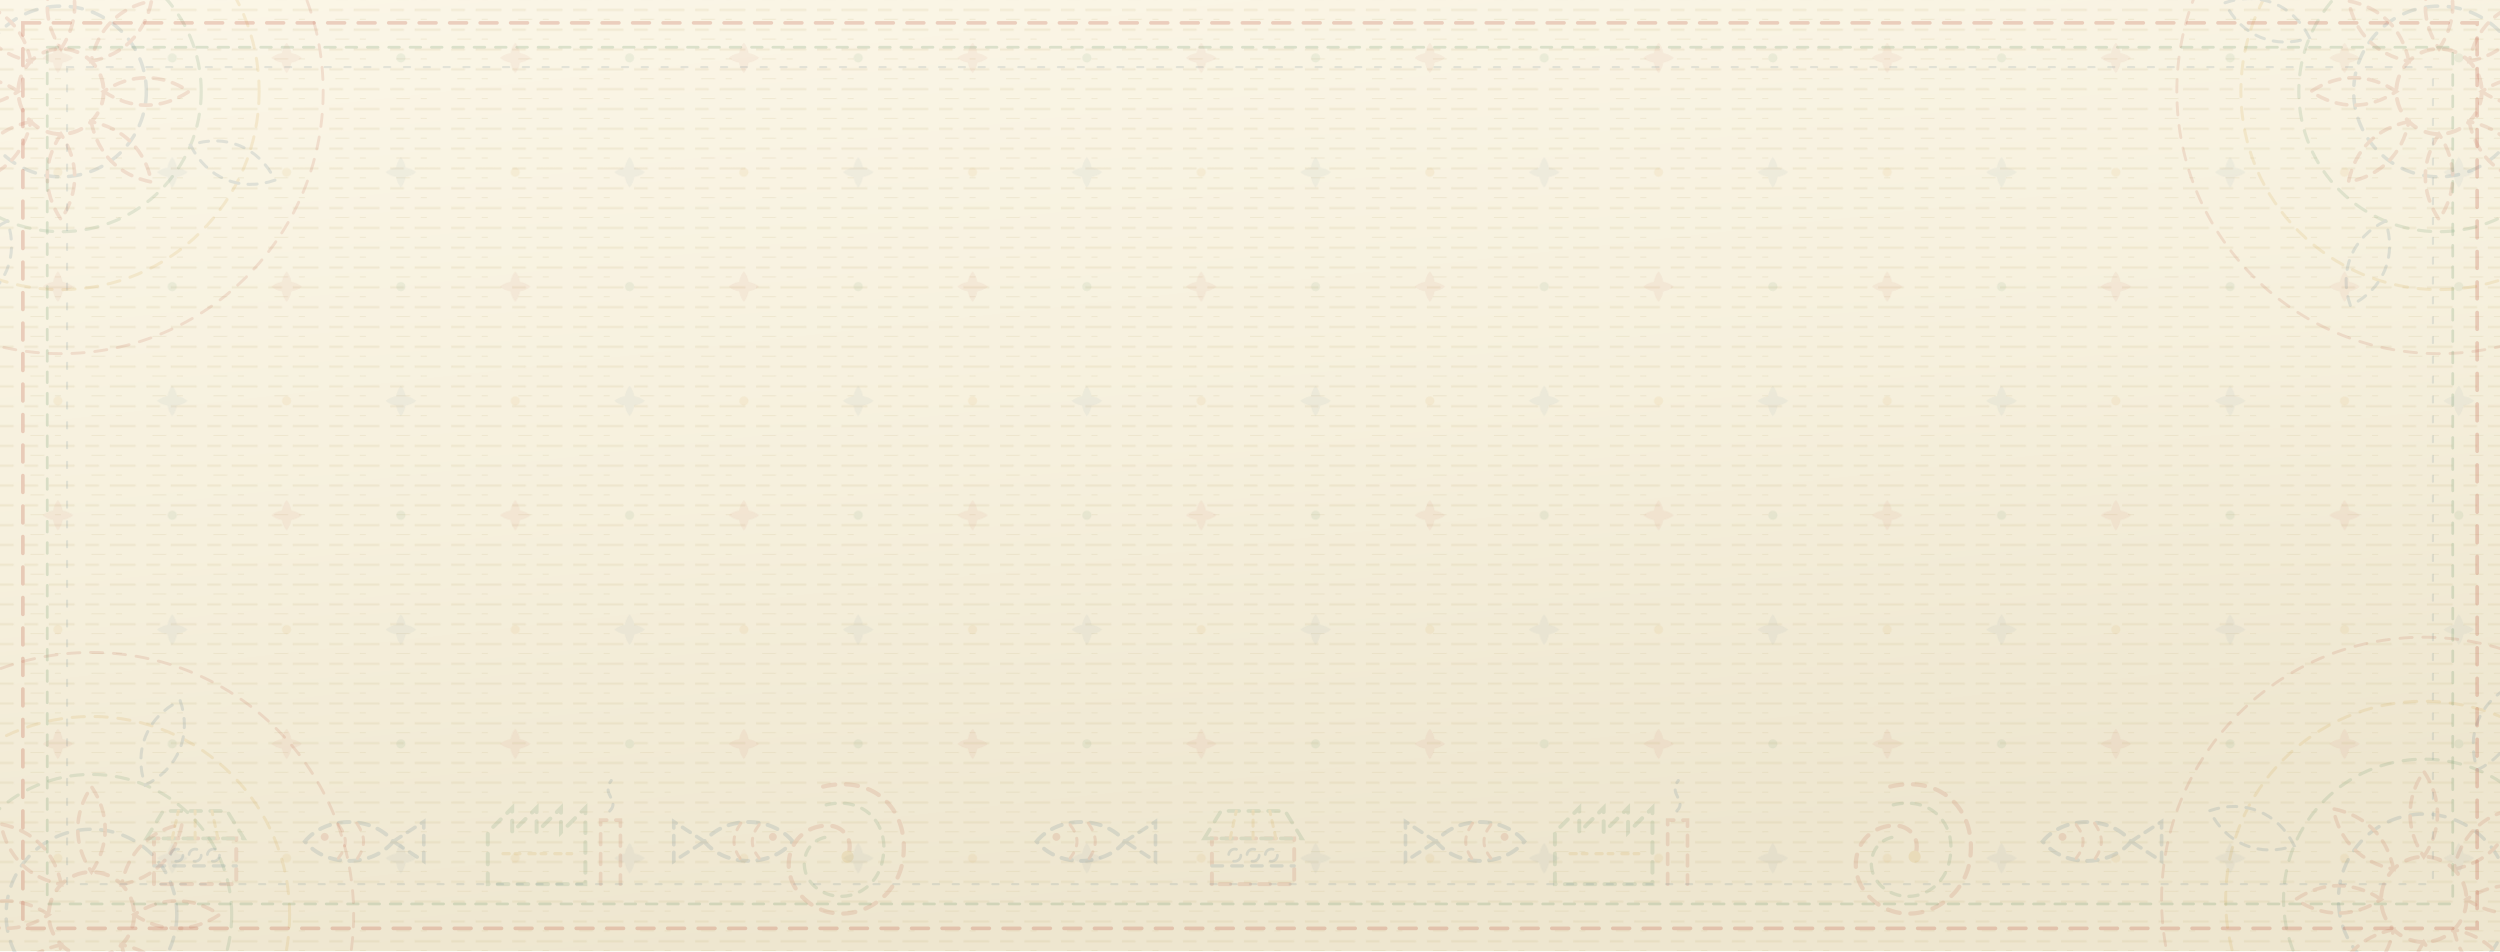
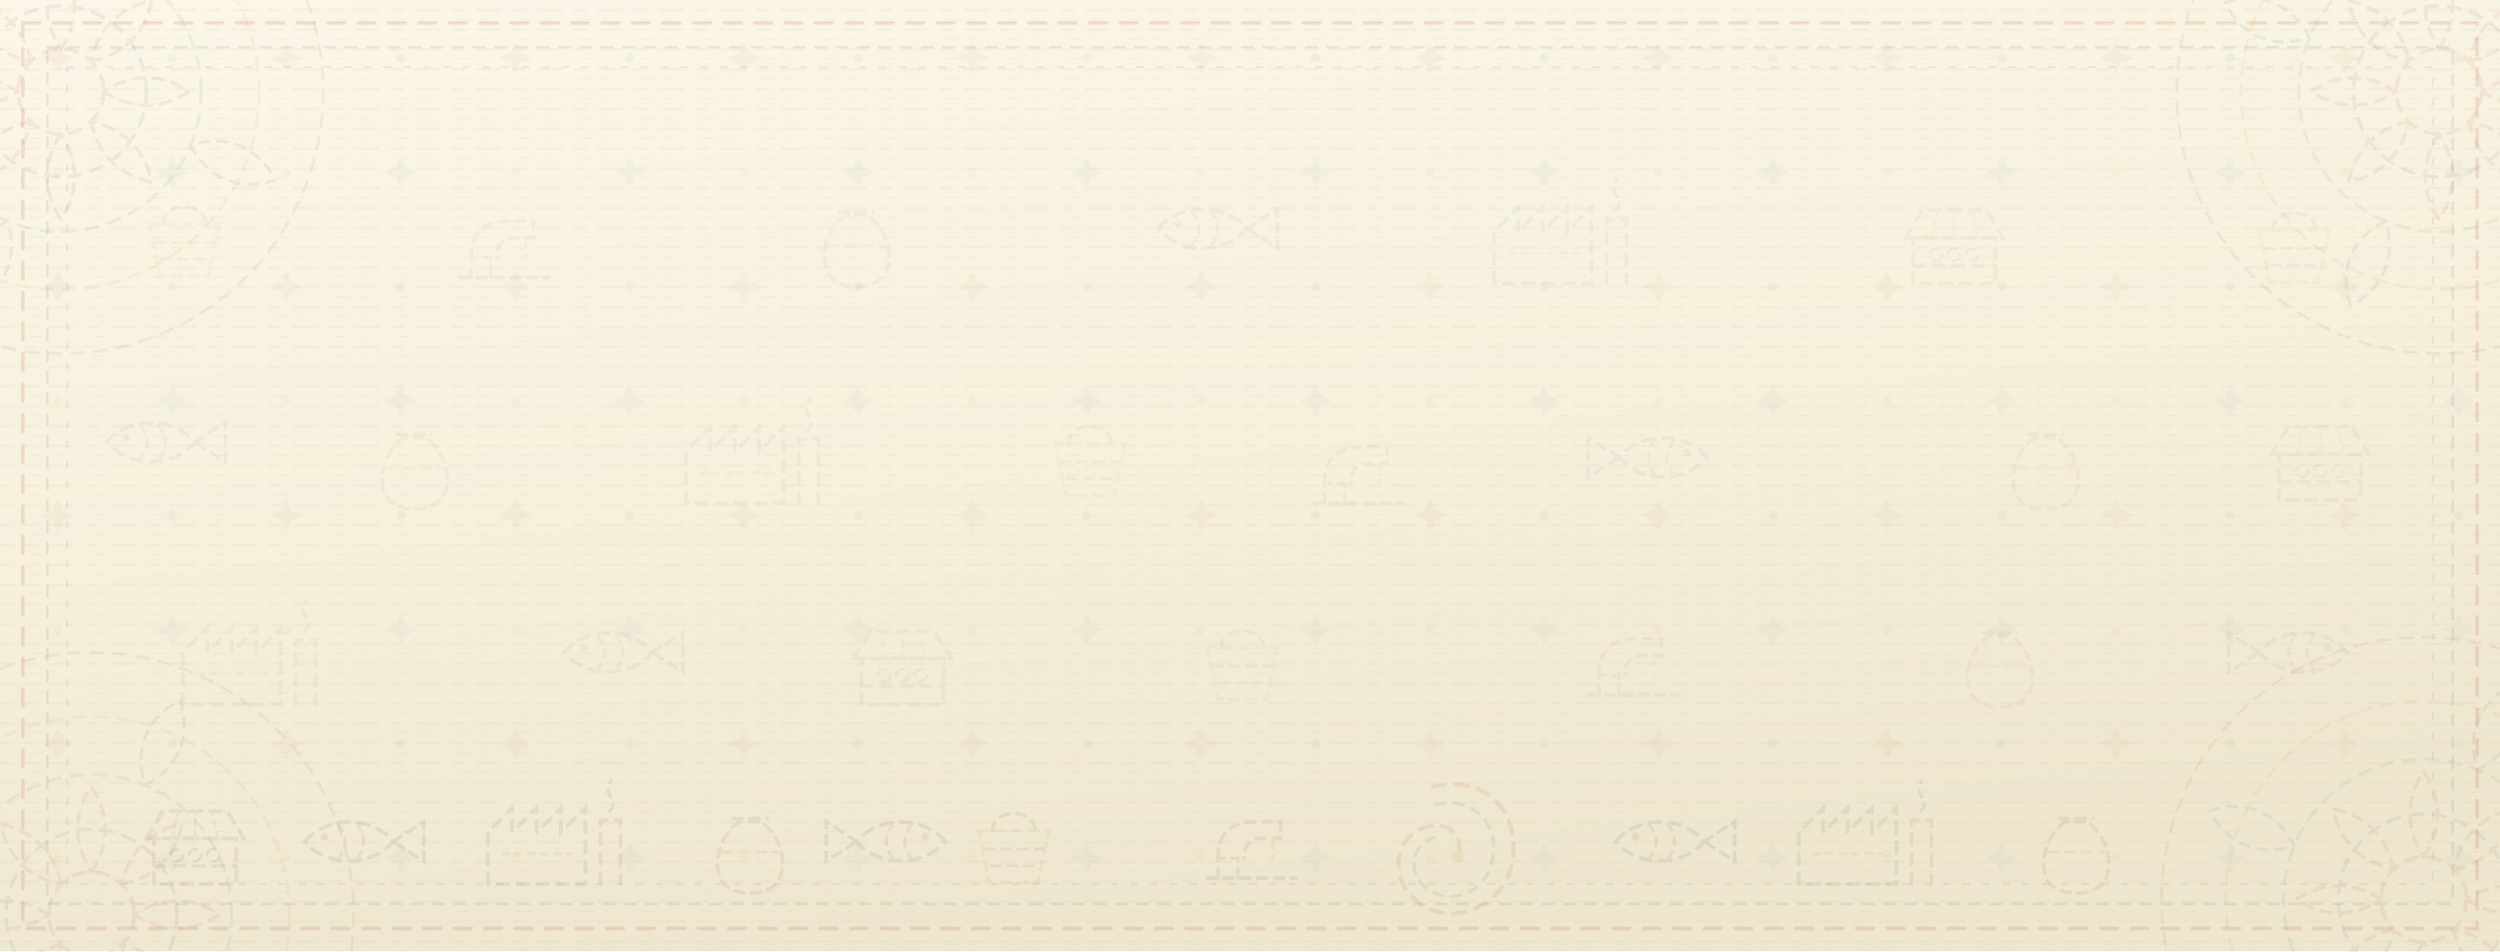
<svg xmlns="http://www.w3.org/2000/svg" width="1640" height="624" viewBox="0 0 1640 624" role="img" aria-label="Nakshi kantha inspired cloth">
  <defs>
    <linearGradient id="cloth" x1="0" y1="0" x2="0.3" y2="1">
      <stop offset="0" stop-color="#fbf6e7" />
      <stop offset=".55" stop-color="#f6f0dd" />
      <stop offset="1" stop-color="#eee6cf" />
    </linearGradient>
    <pattern id="field" width="40" height="13" patternUnits="userSpaceOnUse">
-       <path d="M0 6.5h40" stroke="#cdbc93" stroke-width="1.4" stroke-dasharray="9 7" opacity=".2" />
-       <path d="M20 13h40" stroke="#cdbc93" stroke-width="1.4" stroke-dasharray="9 7" opacity=".2" />
+       <path d="M0 6.5h40" stroke="#cdbc93" stroke-width="1.4" stroke-dasharray="9 7" opacity=".12" />
+       <path d="M20 13h40" stroke="#cdbc93" stroke-width="1.4" stroke-dasharray="9 7" opacity=".12" />
    </pattern>
    <g id="bud">
      <path d="M0-10C4.5-5 4.5 5 0 10C-4.5 5-4.5-5 0-10Z" />
      <path d="M-10 0C-5-4.5 5-4.5 10 0C5 4.5-5 4.5-10 0Z" />
    </g>
    <pattern id="buds" width="150" height="150" patternUnits="userSpaceOnUse">
-       <use href="#bud" x="38" y="38" fill="#b4452f" opacity=".06" />
-       <use href="#bud" x="113" y="113" fill="#2f5d7a" opacity=".05" />
-       <circle cx="113" cy="38" r="3" fill="#3f7a4a" opacity=".08" />
-       <circle cx="38" cy="113" r="3" fill="#c8922a" opacity=".08" />
+       <use href="#bud" x="38" y="38" fill="#b4452f" opacity=".04" />
+       <use href="#bud" x="113" y="113" fill="#2f5d7a" opacity=".035" />
+       <circle cx="113" cy="38" r="3" fill="#3f7a4a" opacity=".05" />
+       <circle cx="38" cy="113" r="3" fill="#c8922a" opacity=".05" />
    </pattern>
    <g id="lotus" fill="none" stroke-linecap="round">
      <g stroke-dasharray="8 7">
        <circle r="28" stroke="#b4452f" stroke-width="2.6" />
        <circle r="56" stroke="#2f5d7a" stroke-width="2.3" />
        <circle r="92" stroke="#3f7a4a" stroke-width="2.1" />
        <circle r="130" stroke="#c8922a" stroke-width="2" />
        <circle r="172" stroke="#b4452f" stroke-width="1.9" />
      </g>
      <g stroke="#b4452f" stroke-width="2.4" stroke-dasharray="7 6">
        <path d="M0-28C12-46 12-66 0-84C-12-66-12-46 0-28Z" transform="rotate(0)" />
        <path d="M0-28C12-46 12-66 0-84C-12-66-12-46 0-28Z" transform="rotate(45)" />
        <path d="M0-28C12-46 12-66 0-84C-12-66-12-46 0-28Z" transform="rotate(90)" />
        <path d="M0-28C12-46 12-66 0-84C-12-66-12-46 0-28Z" transform="rotate(135)" />
        <path d="M0-28C12-46 12-66 0-84C-12-66-12-46 0-28Z" transform="rotate(180)" />
        <path d="M0-28C12-46 12-66 0-84C-12-66-12-46 0-28Z" transform="rotate(225)" />
        <path d="M0-28C12-46 12-66 0-84C-12-66-12-46 0-28Z" transform="rotate(270)" />
        <path d="M0-28C12-46 12-66 0-84C-12-66-12-46 0-28Z" transform="rotate(315)" />
      </g>
      <g stroke="#2f5d7a" stroke-width="2" stroke-dasharray="6 6">
        <path d="M0-92C16-110 16-134 0-152C-16-134-16-110 0-92Z" transform="rotate(22.5)" />
        <path d="M0-92C16-110 16-134 0-152C-16-134-16-110 0-92Z" transform="rotate(112.5)" />
        <path d="M0-92C16-110 16-134 0-152C-16-134-16-110 0-92Z" transform="rotate(202.5)" />
        <path d="M0-92C16-110 16-134 0-152C-16-134-16-110 0-92Z" transform="rotate(292.5)" />
      </g>
    </g>
    <g id="fish" fill="none" stroke-linecap="round">
      <path d="M0 0C14-17 44-17 58 0C44 17 14 17 0 0Z" stroke="#2f5d7a" stroke-width="2.6" stroke-dasharray="7 6" />
      <path d="M58 0L78-13V13Z" stroke="#2f5d7a" stroke-width="2.4" stroke-dasharray="6 5" />
      <path d="M22-11C28-3 28 3 22 11M34-12C40-3 40 3 34 12" stroke="#b4452f" stroke-width="2" stroke-dasharray="5 5" />
      <circle cx="13" cy="-3" r="2.6" fill="#b4452f" stroke="none" />
    </g>
    <g id="mill" fill="none" stroke-linecap="round" stroke-dasharray="7 6">
      <path d="M0 62V28L16 12V28L32 12V28L48 12V28L64 12V62H0Z" stroke="#3f7a4a" stroke-width="2.6" />
      <path d="M74 62V20h13v42" stroke="#b4452f" stroke-width="2.4" />
      <path d="M80 14C87 7 74 3 81-6" stroke="#2f5d7a" stroke-width="2" stroke-dasharray="5 5" />
      <path d="M10 42h11M27 42h11M44 42h11" stroke="#c8922a" stroke-width="2.2" stroke-dasharray="4 4" />
    </g>
    <g id="shop" fill="none" stroke-linecap="round" stroke-dasharray="7 6">
      <path d="M5 58V28h54v30Z" stroke="#b4452f" stroke-width="2.6" />
      <path d="M0 28L11 10h42l11 18Z" stroke="#3f7a4a" stroke-width="2.4" />
      <path d="M17 28 21 10M32 28 32 10M47 28 43 10" stroke="#c8922a" stroke-width="2" stroke-dasharray="4 4" />
      <path d="M5 46h54" stroke="#2f5d7a" stroke-width="2.2" />
      <circle cx="20" cy="39" r="4" stroke="#2f5d7a" stroke-width="1.8" />
      <circle cx="32" cy="39" r="4" stroke="#2f5d7a" stroke-width="1.8" />
      <circle cx="44" cy="39" r="4" stroke="#2f5d7a" stroke-width="1.8" />
    </g>
+     <g id="pot" fill="none" stroke-linecap="round" stroke-dasharray="6 5">
+       <path d="M15 15C3 23-3 41 3 53C9 65 35 65 41 53C47 41 41 23 29 15Z" stroke="#b4452f" stroke-width="2.4" />
+       <path d="M11 13h22" stroke="#3f7a4a" stroke-width="2.4" />
+       <path d="M4 35h36" stroke="#c8922a" stroke-width="2" />
+     </g>
+     <g id="basket" fill="none" stroke-linecap="round" stroke-dasharray="6 5">
+       <path d="M2 19h46l-7 34H9Z" stroke="#c8922a" stroke-width="2.4" />
+       <path d="M11 19C11 4 39 4 39 19" stroke="#3f7a4a" stroke-width="2.2" />
+       <path d="M6 31h38M10 42h30" stroke="#b4452f" stroke-width="1.8" />
+     </g>
+     <g id="sewing" fill="none" stroke-linecap="round" stroke-dasharray="6 5">
+       <path d="M2 48h58" stroke="#2f5d7a" stroke-width="2.6" />
+       <path d="M9 48V35h13v13" stroke="#3f7a4a" stroke-width="2.2" />
+       <path d="M9 35C9 15 21 11 35 11h15v11H37c-8 0-11 6-11 13" stroke="#b4452f" stroke-width="2.4" />
+       <path d="M45 22v13" stroke="#c8922a" stroke-width="2.2" />
+     </g>
    <g id="kalka" fill="none" stroke-linecap="round">
      <path d="M0 0C34-8 58 16 52 50C46 80 10 94-12 74C-30 58-24 30-2 26C12 23 21 34 16 46" stroke="#b4452f" stroke-width="2.8" stroke-dasharray="8 7" />
      <path d="M2 12C26 6 44 24 39 48C35 70 11 79-5 66C-18 55-13 35 3 33" stroke="#3f7a4a" stroke-width="2.2" stroke-dasharray="6 6" />
      <circle cx="16" cy="46" r="4" fill="#c8922a" stroke="none" />
    </g>
  </defs>
  <rect width="1640" height="624" fill="url(#cloth)" />
  <rect width="1640" height="624" fill="url(#field)" />
  <rect width="1640" height="624" fill="url(#buds)" />
-   <g opacity=".13">
+   <g opacity=".08">
    <use href="#lotus" transform="translate(40 60)" />
    <use href="#lotus" transform="translate(1600 60)" />
    <use href="#lotus" transform="translate(60 600)" />
    <use href="#lotus" transform="translate(1590 590)" />
  </g>
-   <g opacity=".13">
+   <g opacity=".055">
+     <use href="#basket" transform="translate(96 128)" />
+     <use href="#sewing" transform="translate(300 134)" />
+     <use href="#pot" transform="translate(540 126)" />
+     <use href="#fish" transform="translate(760 150)" />
+     <use href="#mill" transform="translate(980 124)" />
+     <use href="#shop" transform="translate(1250 128)" />
+     <use href="#basket" transform="translate(1480 132)" />
+     <use href="#fish" transform="translate(70 290)" />
+     <use href="#pot" transform="translate(250 272)" />
+     <use href="#mill" transform="translate(450 268)" />
+     <use href="#basket" transform="translate(690 272)" />
+     <use href="#sewing" transform="translate(860 282)" />
+     <use href="#fish" transform="translate(1120 300) scale(-1 1)" />
+     <use href="#pot" transform="translate(1320 272)" />
+     <use href="#shop" transform="translate(1490 270)" />
+     <use href="#mill" transform="translate(120 400)" />
+     <use href="#fish" transform="translate(370 428)" />
+     <use href="#shop" transform="translate(560 404)" />
+     <use href="#basket" transform="translate(790 406)" />
+     <use href="#sewing" transform="translate(1040 408)" />
+     <use href="#pot" transform="translate(1290 402)" />
+     <use href="#fish" transform="translate(1540 428) scale(-1 1)" />
+   </g>
+   <g opacity=".1">
    <use href="#shop" transform="translate(96 522)" />
    <use href="#fish" transform="translate(200 552)" />
    <use href="#mill" transform="translate(320 518)" />
-     <use href="#fish" transform="translate(520 552) scale(-1 1)" />
-     <use href="#kalka" transform="translate(540 516)" />
-     <use href="#fish" transform="translate(680 552)" />
-     <use href="#shop" transform="translate(790 522)" />
-     <use href="#fish" transform="translate(1000 552) scale(-1 1)" />
-     <use href="#mill" transform="translate(1020 518)" />
-     <use href="#kalka" transform="translate(1240 516)" />
-     <use href="#fish" transform="translate(1340 552)" />
+     <use href="#pot" transform="translate(470 524)" />
+     <use href="#fish" transform="translate(620 552) scale(-1 1)" />
+     <use href="#basket" transform="translate(640 526)" />
+     <use href="#sewing" transform="translate(790 528)" />
+     <use href="#kalka" transform="translate(940 516)" />
+     <use href="#fish" transform="translate(1060 552)" />
+     <use href="#mill" transform="translate(1180 518)" />
+     <use href="#pot" transform="translate(1340 524)" />
  </g>
  <g fill="none" stroke-linecap="round">
-     <rect x="15" y="15" width="1610" height="594" stroke="#b4452f" stroke-width="2.4" stroke-dasharray="11 9" opacity=".22" />
-     <rect x="31" y="31" width="1578" height="562" stroke="#3f7a4a" stroke-width="1.8" stroke-dasharray="7 7" opacity=".17" />
-     <rect x="44" y="44" width="1552" height="536" stroke="#2f5d7a" stroke-width="1.4" stroke-dasharray="4 9" opacity=".12" />
+     <rect x="15" y="15" width="1610" height="594" stroke="#b4452f" stroke-width="2.4" stroke-dasharray="11 9" opacity=".14" />
+     <rect x="31" y="31" width="1578" height="562" stroke="#3f7a4a" stroke-width="1.8" stroke-dasharray="7 7" opacity=".11" />
+     <rect x="44" y="44" width="1552" height="536" stroke="#2f5d7a" stroke-width="1.4" stroke-dasharray="4 9" opacity=".08" />
  </g>
</svg>
